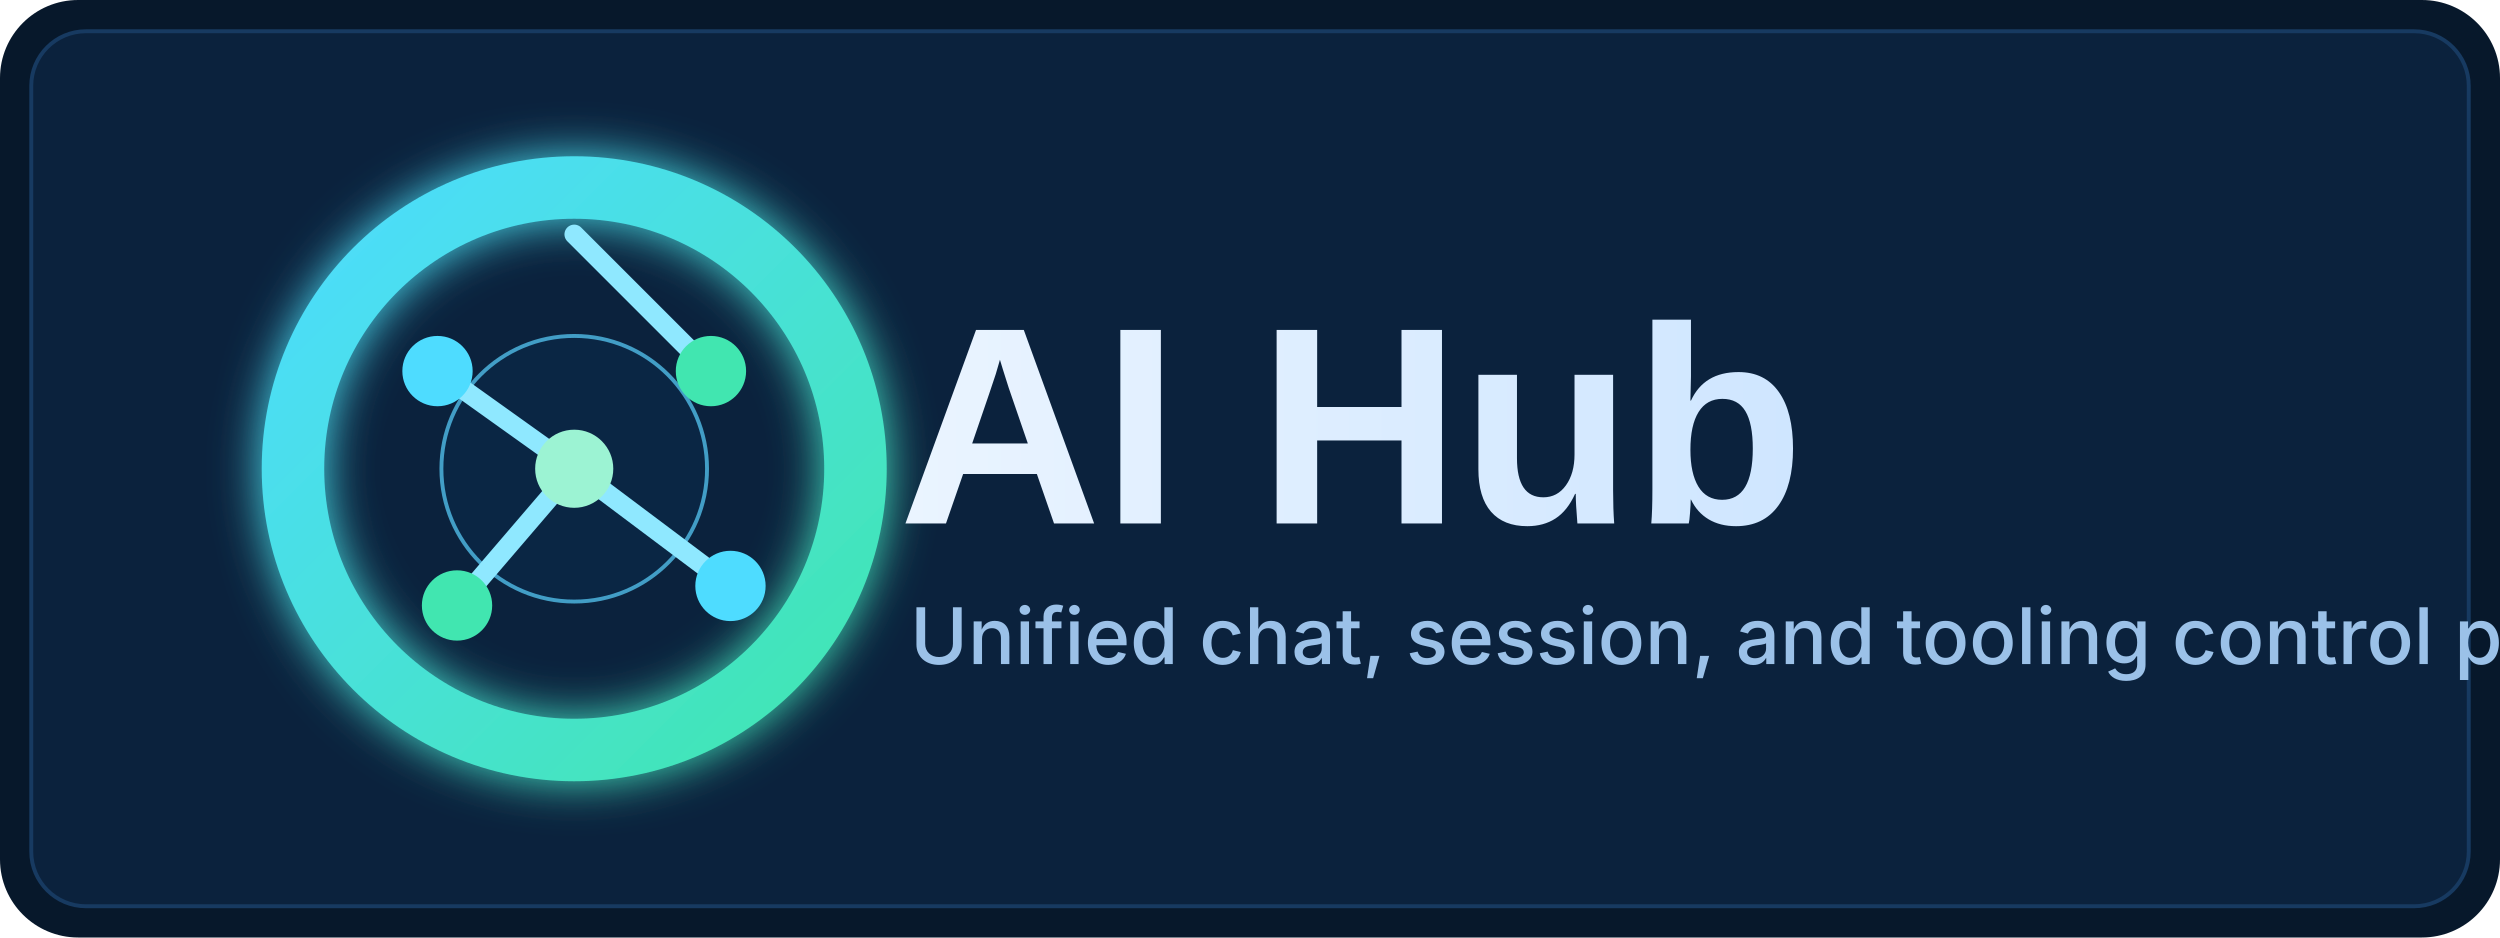
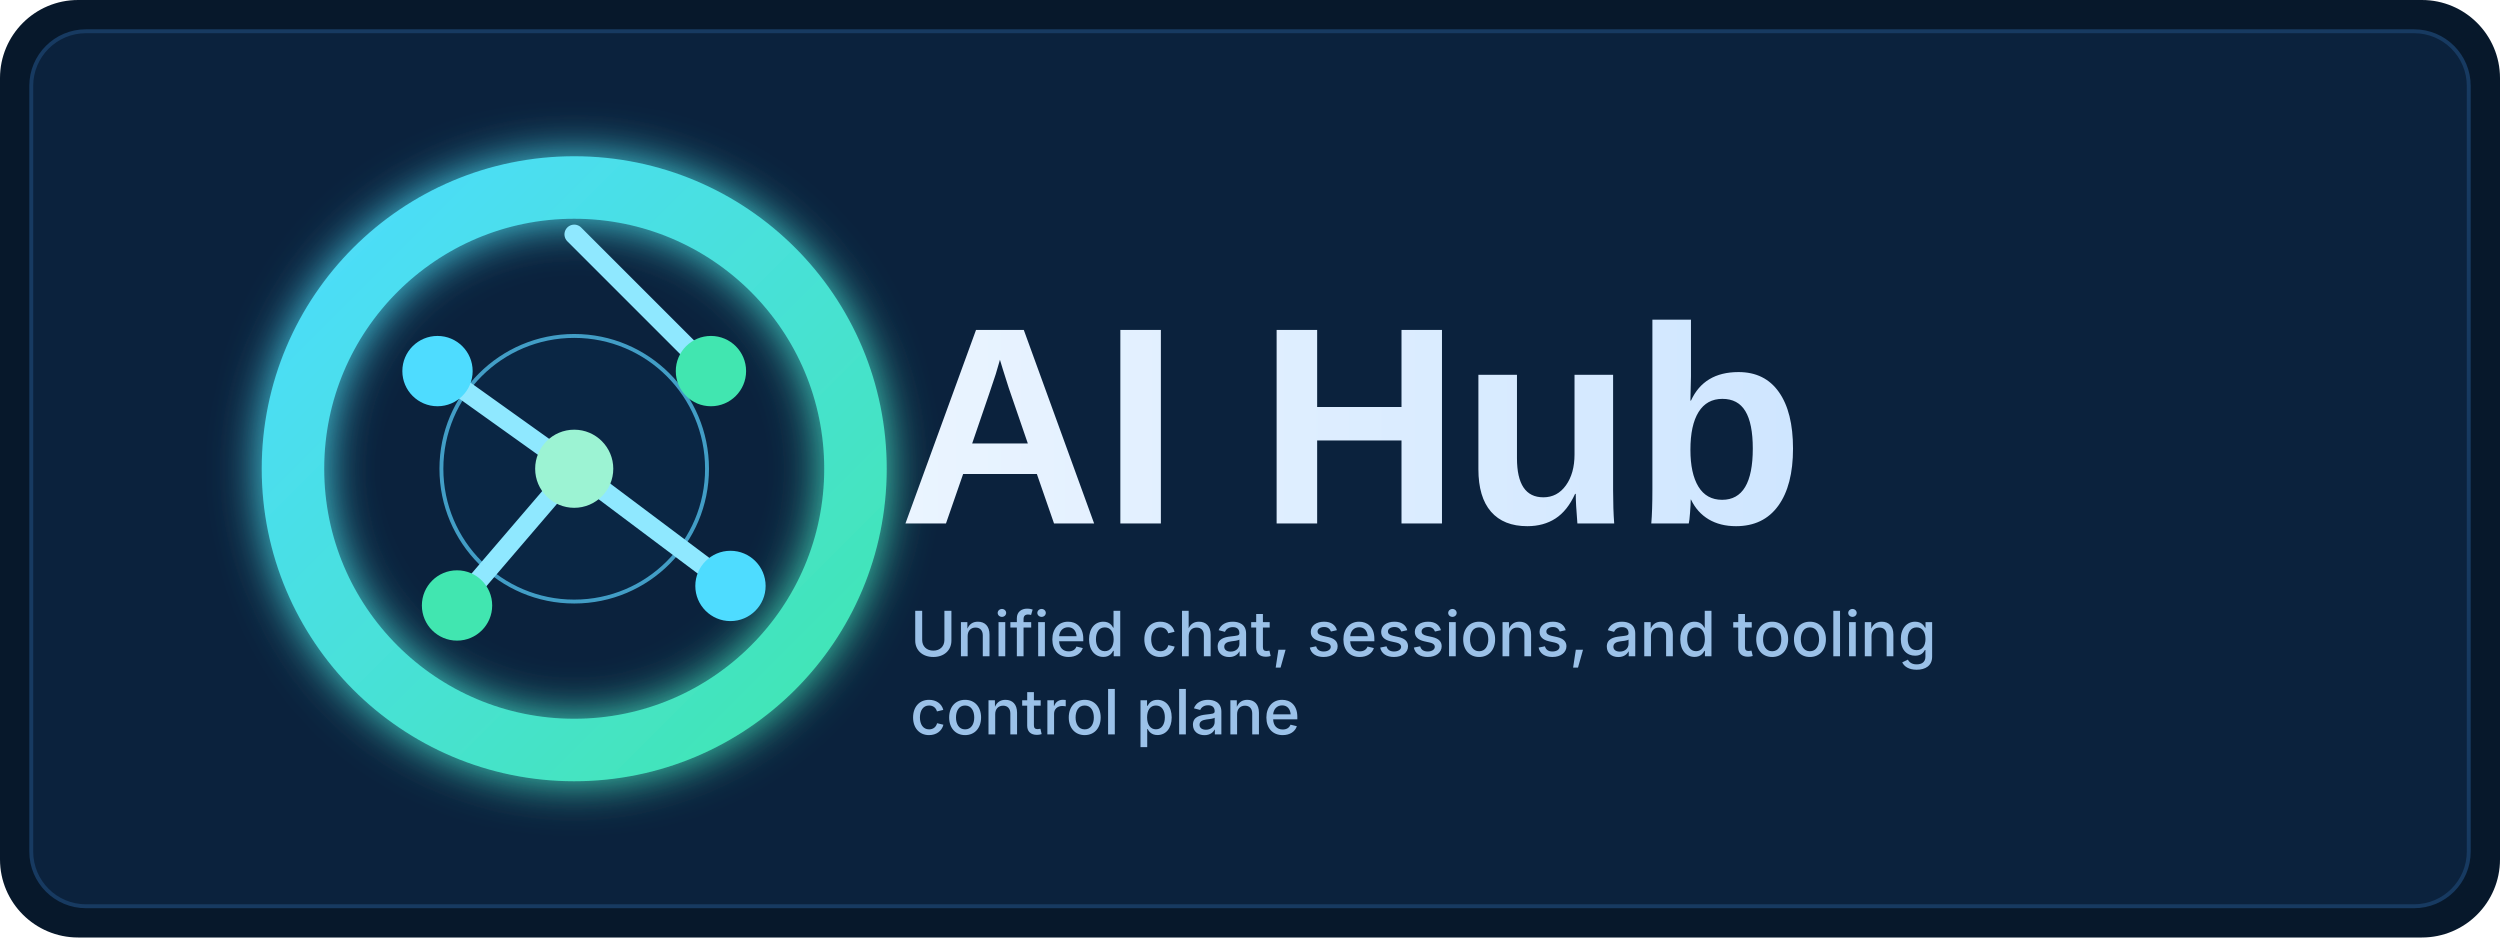
<svg xmlns="http://www.w3.org/2000/svg" width="640" height="240" viewBox="0 0 640 240" role="img" aria-labelledby="title desc">
  <defs>
    <linearGradient id="ringGrad" x1="0" y1="0" x2="1" y2="1">
      <stop offset="0%" stop-color="#4EDCFF" />
      <stop offset="100%" stop-color="#41E6B0" />
    </linearGradient>
    <linearGradient id="wordGrad" x1="0" y1="0" x2="1" y2="0">
      <stop offset="0%" stop-color="#EAF4FF" />
      <stop offset="100%" stop-color="#CFE6FF" />
    </linearGradient>
    <filter id="softGlow" x="-50%" y="-50%" width="200%" height="200%">
      <feGaussianBlur stdDeviation="6" result="b" />
      <feMerge>
        <feMergeNode in="b" />
        <feMergeNode in="SourceGraphic" />
      </feMerge>
    </filter>
  </defs>
  <rect x="0" y="0" width="640" height="240" rx="20" fill="#07182B" />
  <rect x="8" y="8" width="624" height="224" rx="14" fill="#0B223D" stroke="#173A61" />
  <g transform="translate(62,35)">
    <circle cx="85" cy="85" r="72" fill="none" stroke="url(#ringGrad)" stroke-width="16" filter="url(#softGlow)" />
    <circle cx="85" cy="85" r="34" fill="#0A2644" stroke="#5BD2FF" stroke-opacity="0.7" />
    <path d="M85 25 L120 60" stroke="#8FE8FF" stroke-width="5" stroke-linecap="round" />
    <path d="M50 60 L85 85" stroke="#8FE8FF" stroke-width="5" stroke-linecap="round" />
    <path d="M85 85 L125 115" stroke="#8FE8FF" stroke-width="5" stroke-linecap="round" />
    <path d="M55 120 L85 85" stroke="#8FE8FF" stroke-width="5" stroke-linecap="round" />
    <circle cx="120" cy="60" r="9" fill="#41E6B0" />
    <circle cx="50" cy="60" r="9" fill="#4EDCFF" />
    <circle cx="125" cy="115" r="9" fill="#4EDCFF" />
    <circle cx="55" cy="120" r="9" fill="#41E6B0" />
    <circle cx="85" cy="85" r="10" fill="#9CF3D3" />
  </g>
  <g transform="translate(230,72)">
    <text x="0" y="62" font-size="72" font-family="Sora, Segoe UI, Arial, sans-serif" font-weight="700" fill="url(#wordGrad)">AI Hub</text>
-     <text x="3" y="98" font-size="20" font-family="Inter, Segoe UI, Arial, sans-serif" font-weight="500" fill="#9BC1E8">Unified chat, session, and tooling control plane</text>
+     <text x="3" y="96" font-size="16" font-family="Inter, Segoe UI, Arial, sans-serif" font-weight="500" fill="#9BC1E8">
+       <tspan x="3" dy="0">Unified chat, sessions, and tooling</tspan>
+       <tspan x="3" dy="20">control plane</tspan>
+     </text>
  </g>
</svg>
